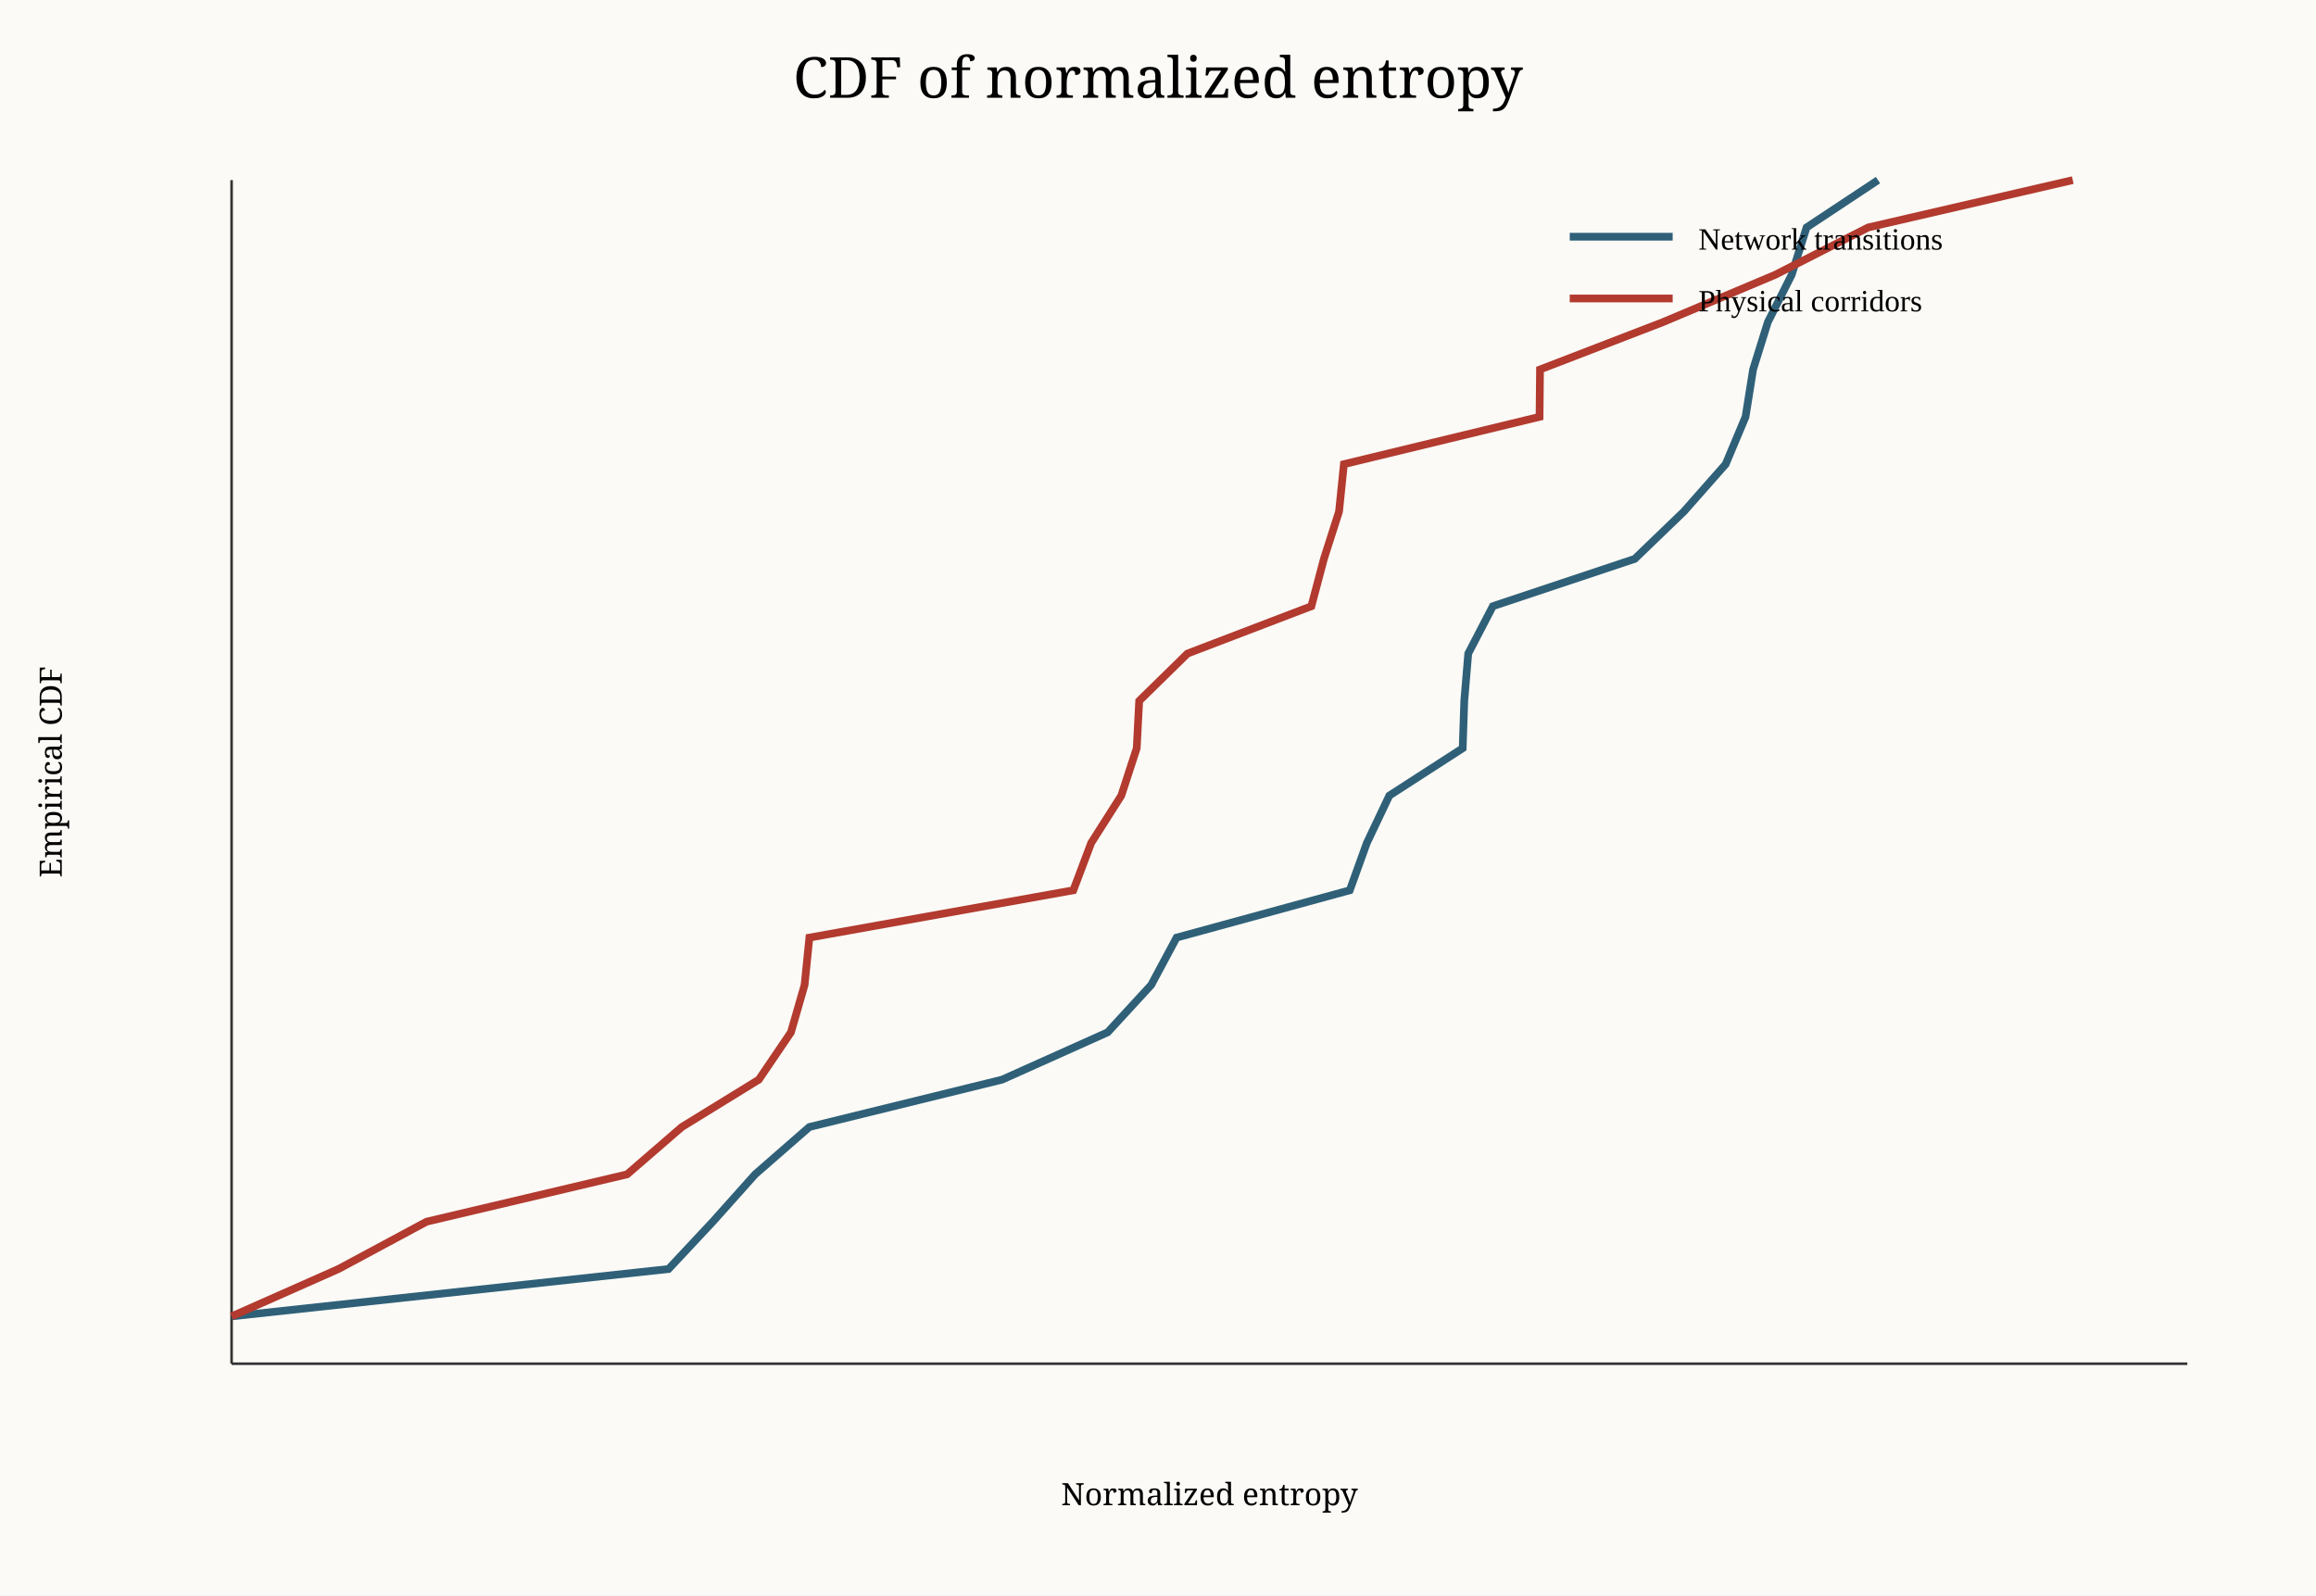
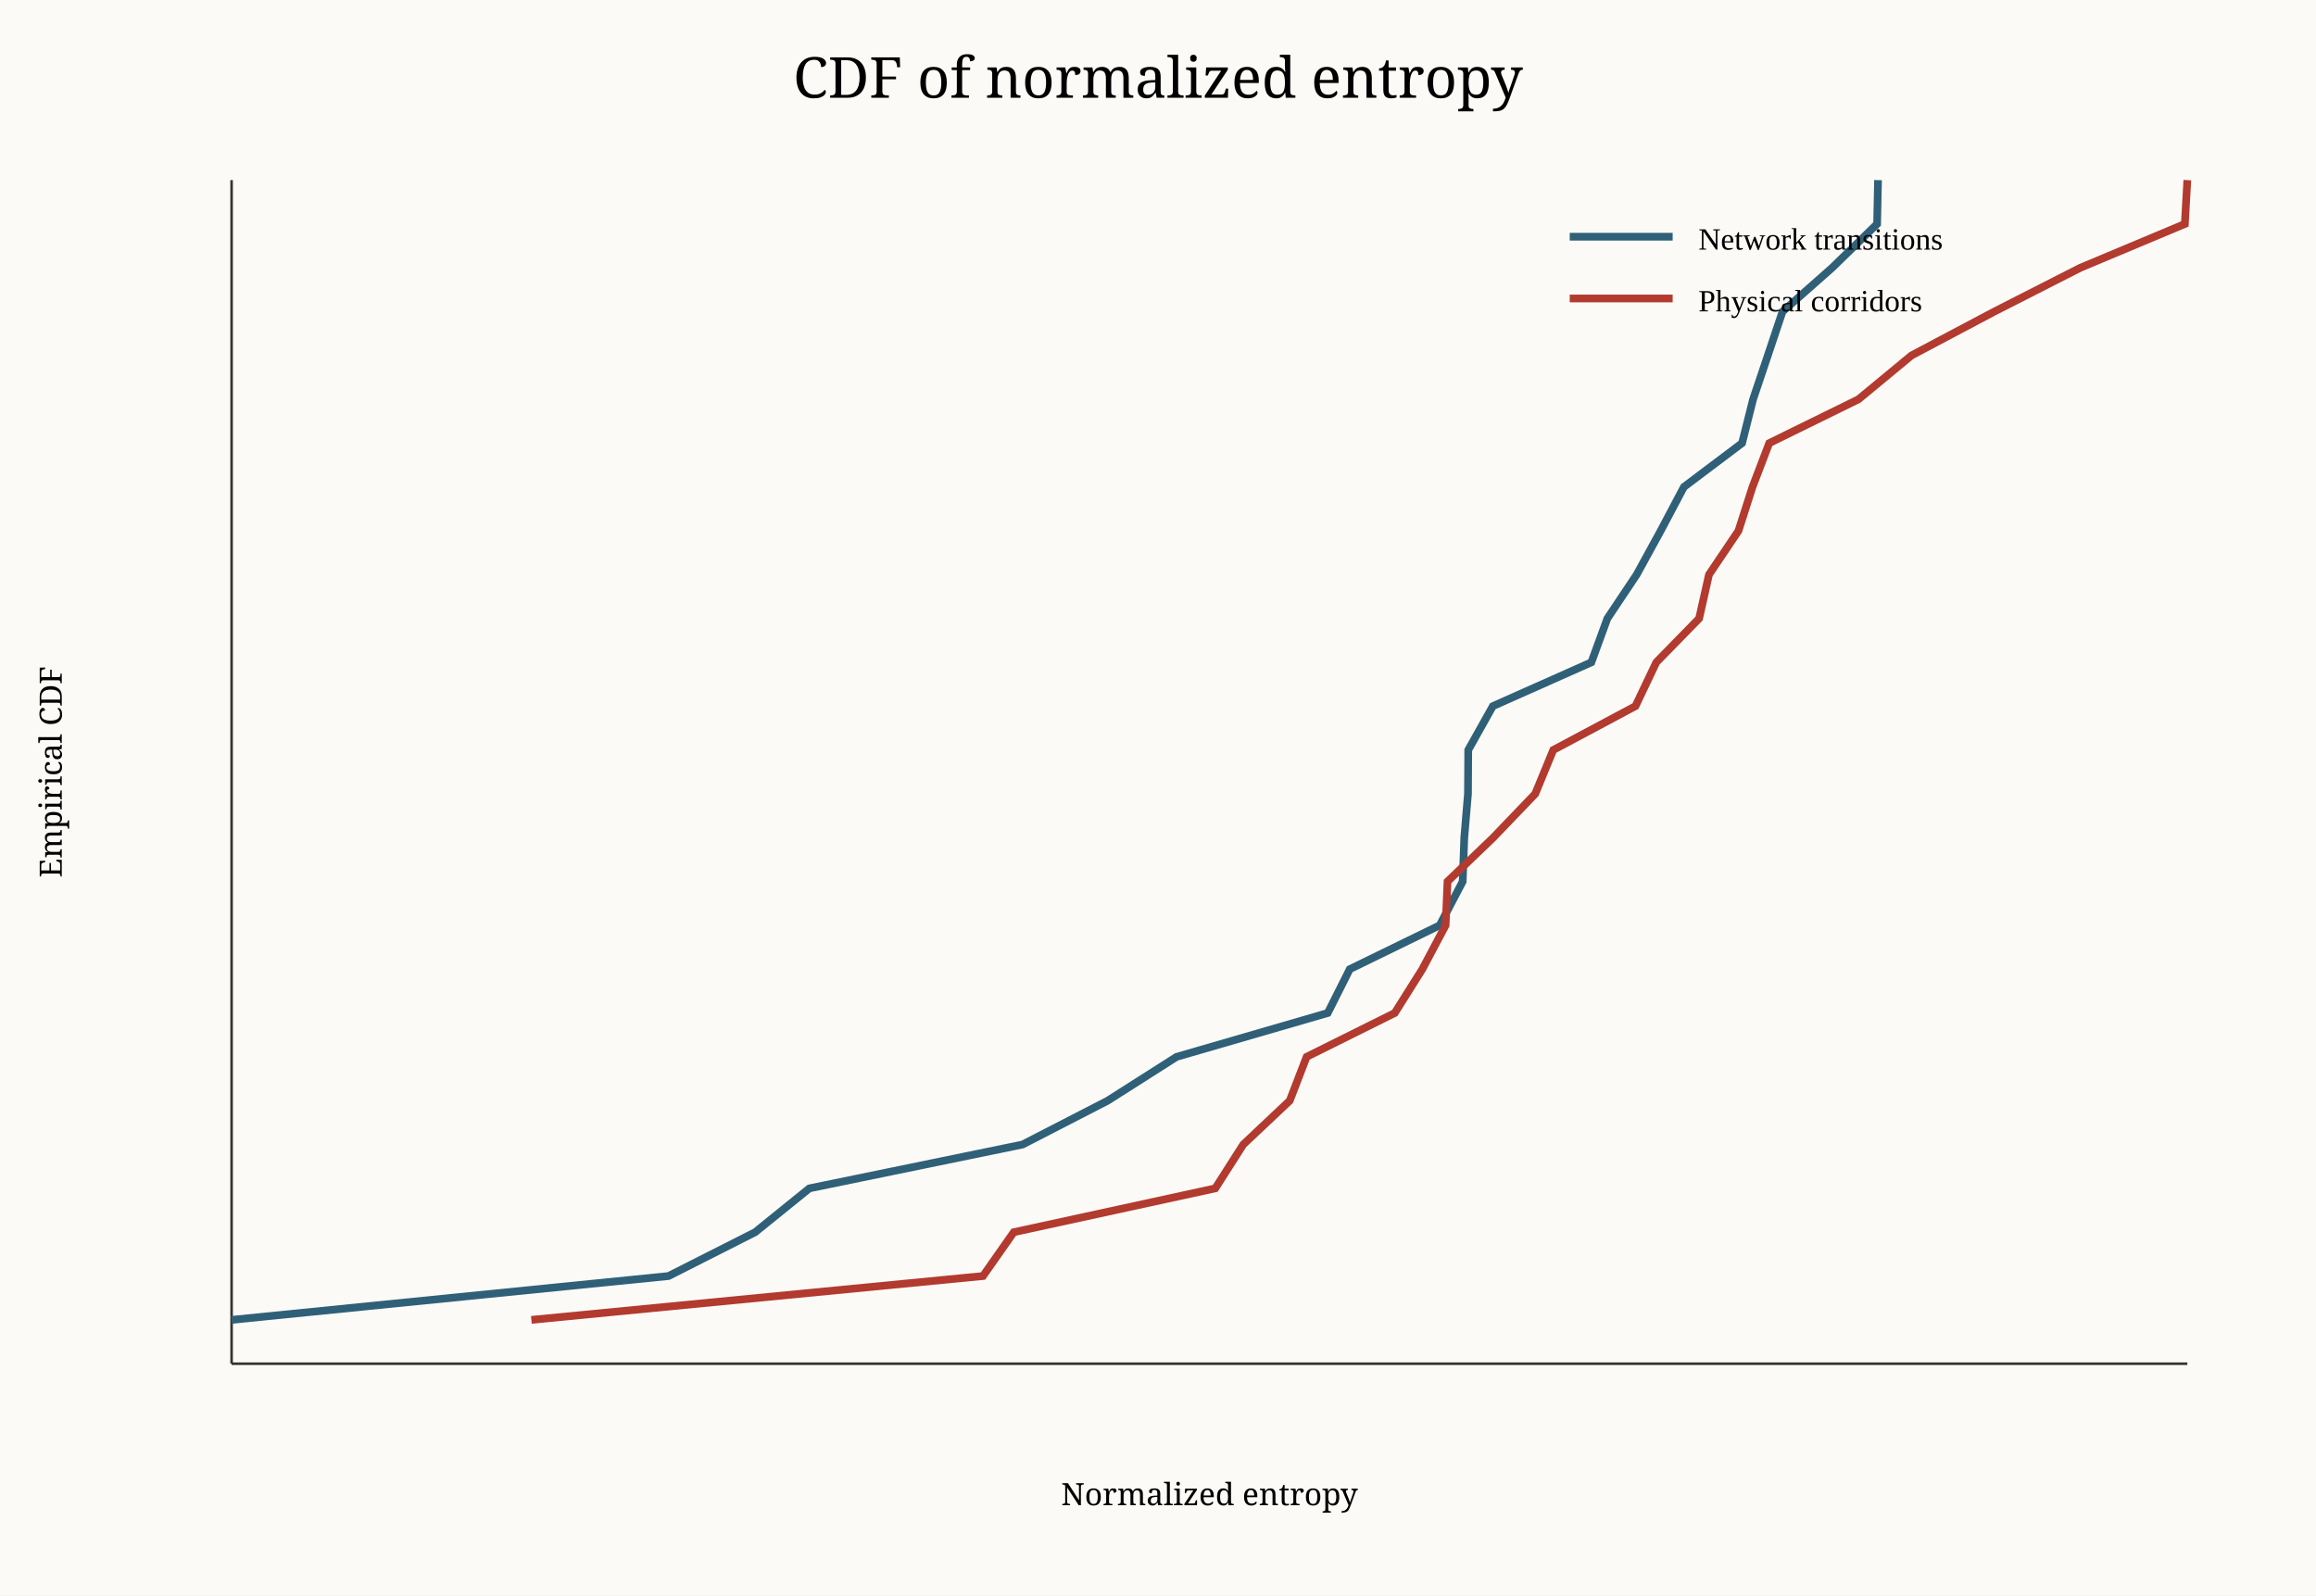
<svg xmlns="http://www.w3.org/2000/svg" width="900" height="620" viewBox="0 0 900 620">
  <rect width="100%" height="100%" fill="white" />
  <rect width="100%" height="100%" fill="#fbfaf6" />
  <text x="450" y="38" text-anchor="middle" font-size="22" font-family="Georgia">CDF of normalized entropy</text>
  <line x1="90" y1="530" x2="850" y2="530" stroke="#333" />
  <line x1="90" y1="70" x2="90" y2="530" stroke="#333" />
  <text x="470" y="585" text-anchor="middle" font-family="Georgia">Normalized entropy</text>
  <text x="24" y="300" transform="rotate(-90 24 300)" text-anchor="middle" font-family="Georgia">Empirical CDF</text>
-   <polyline points="90.00,511.60 259.79,493.20 277.01,474.80 293.45,456.40 314.53,438.00 389.41,419.60 430.44,401.20 447.36,382.80 457.22,364.40 524.52,346.00 531.16,327.60 539.90,309.20 568.40,290.80 569.02,272.40 570.56,254.00 580.12,235.60 635.27,217.20 654.36,198.80 670.60,180.40 678.32,162.00 681.25,143.60 686.98,125.20 696.25,106.80 702.03,88.40 729.80,70.00" fill="none" stroke="#2f6078" stroke-width="3" />
-   <polyline points="90.00,511.60 131.52,493.20 165.77,474.80 243.70,456.40 264.97,438.00 294.88,419.60 307.36,401.20 312.66,382.80 314.53,364.40 417.10,346.00 424.04,327.60 435.74,309.20 441.73,290.80 442.69,272.40 461.46,254.00 509.60,235.60 514.47,217.20 520.35,198.80 522.24,180.40 598.27,162.00 598.45,143.60 646.21,125.20 689.83,106.80 725.97,88.40 805.48,70.00" fill="none" stroke="#b23a2f" stroke-width="3" />
+   <polyline points="90.00,512.96 259.79,495.93 293.45,478.89 314.53,461.85 397.38,444.81 430.44,427.78 457.22,410.74 515.96,393.70 524.52,376.67 559.45,359.63 568.40,342.59 569.02,325.56 570.46,308.52 570.56,291.48 580.12,274.44 618.40,257.41 624.63,240.37 636.01,223.33 645.34,206.30 654.36,189.26 676.97,172.22 681.25,155.19 686.98,138.15 692.68,121.11 711.97,104.07 729.45,87.04 729.80,70.00" fill="none" stroke="#2f6078" stroke-width="3" />
+   <polyline points="206.50,512.96 381.99,495.93 393.95,478.89 472.26,461.85 483.13,444.81 501.19,427.78 507.75,410.74 542.00,393.70 552.72,376.67 561.76,359.63 562.51,342.59 580.25,325.56 596.59,308.52 603.60,291.48 635.54,274.44 643.64,257.41 660.28,240.37 664.11,223.33 675.57,206.30 681.02,189.26 687.53,172.22 722.20,155.19 742.81,138.15 774.97,121.11 808.43,104.07 849.03,87.04 850.00,70.00" fill="none" stroke="#b23a2f" stroke-width="3" />
  <line x1="610" y1="92" x2="650" y2="92" stroke="#2f6078" stroke-width="3" />
  <text x="660" y="97" font-size="12">Network transitions</text>
  <line x1="610" y1="116" x2="650" y2="116" stroke="#b23a2f" stroke-width="3" />
  <text x="660" y="121" font-size="12">Physical corridors</text>
</svg>
